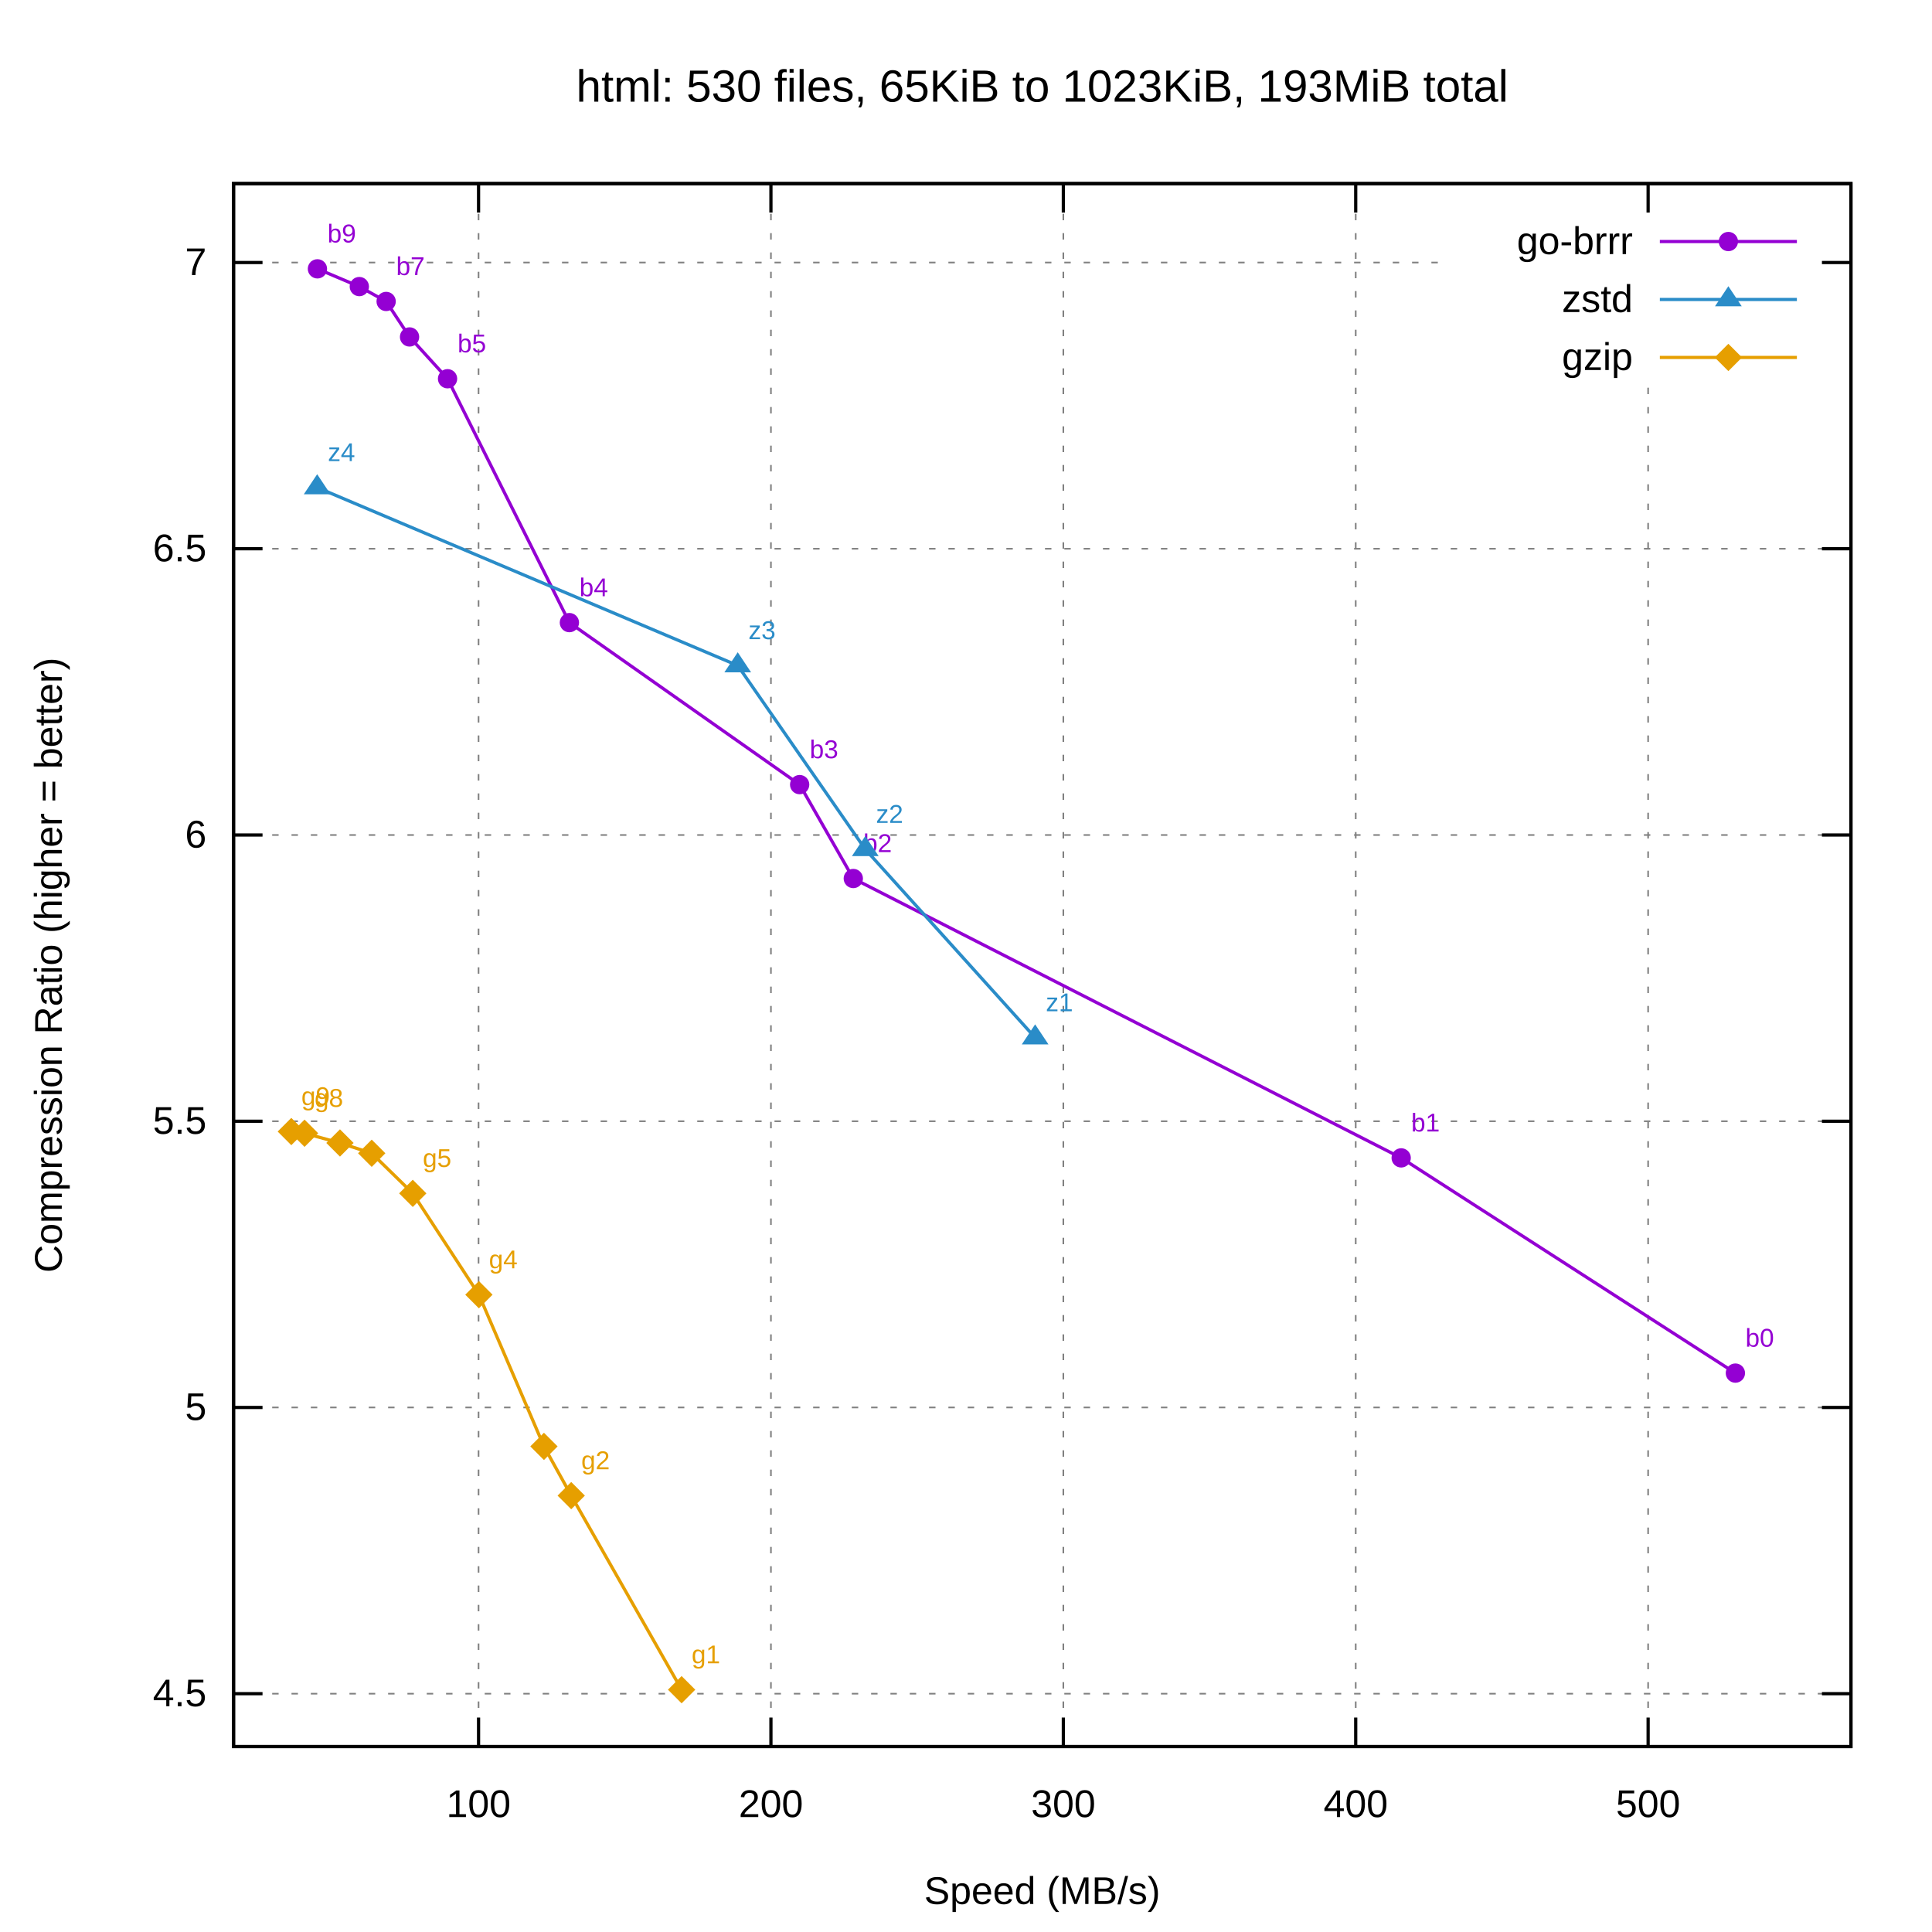
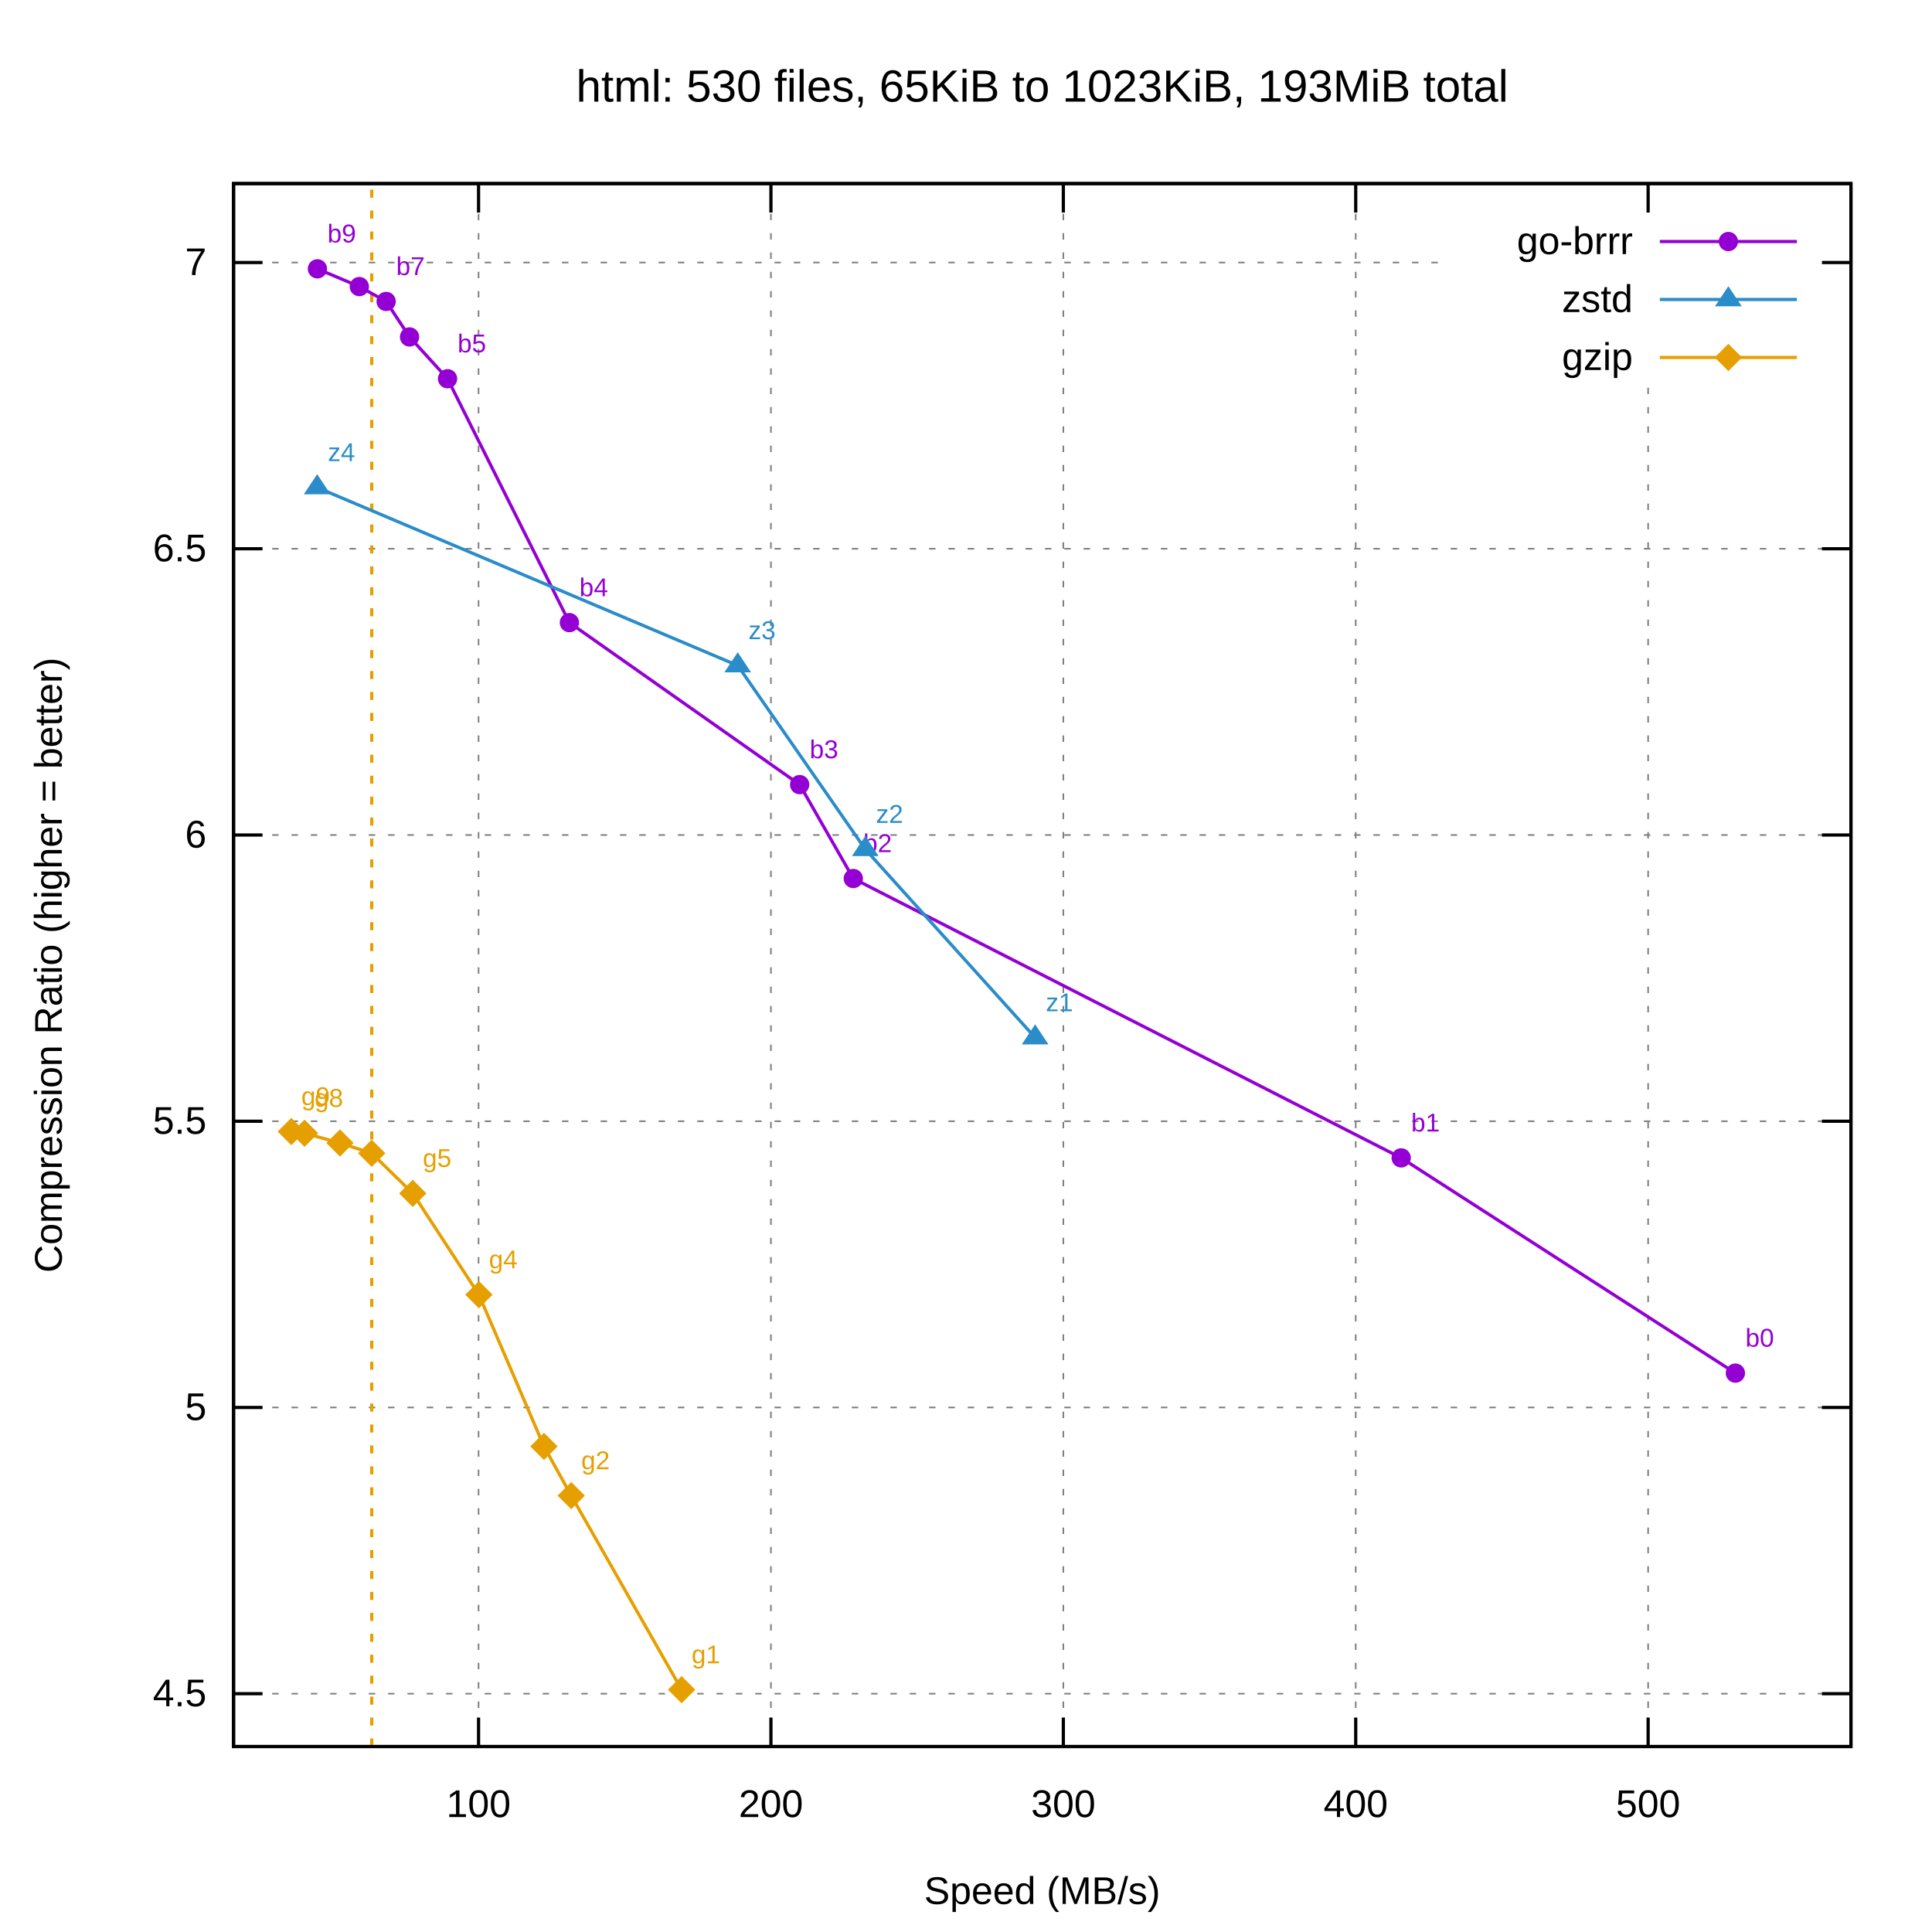
<svg xmlns="http://www.w3.org/2000/svg" xmlns:xlink="http://www.w3.org/1999/xlink" width="600" height="600" viewBox="0 0 600 600">
  <g id="gnuplot_canvas">
    <rect x="0" y="0" width="600" height="600" fill="#ffffff" />
    <defs>
      <circle id="gpDot" r="0.5" stroke-width="0.5" stroke="currentColor" />
      <path id="gpPt0" stroke-width="0.222" stroke="currentColor" d="M-1,0 h2 M0,-1 v2" />
      <path id="gpPt1" stroke-width="0.222" stroke="currentColor" d="M-1,-1 L1,1 M1,-1 L-1,1" />
      <path id="gpPt2" stroke-width="0.222" stroke="currentColor" d="M-1,0 L1,0 M0,-1 L0,1 M-1,-1 L1,1 M-1,1 L1,-1" />
      <rect id="gpPt3" stroke-width="0.222" stroke="currentColor" x="-1" y="-1" width="2" height="2" />
      <rect id="gpPt4" stroke-width="0.222" stroke="currentColor" fill="currentColor" x="-1" y="-1" width="2" height="2" />
      <circle id="gpPt5" stroke-width="0.222" stroke="currentColor" cx="0" cy="0" r="1" />
      <use xlink:href="#gpPt5" id="gpPt6" fill="currentColor" stroke="none" />
      <path id="gpPt7" stroke-width="0.222" stroke="currentColor" d="M0,-1.33 L-1.33,0.67 L1.33,0.67 z" />
      <use xlink:href="#gpPt7" id="gpPt8" fill="currentColor" stroke="none" />
      <use xlink:href="#gpPt7" id="gpPt9" stroke="currentColor" transform="rotate(180)" />
      <use xlink:href="#gpPt9" id="gpPt10" fill="currentColor" stroke="none" />
      <use xlink:href="#gpPt3" id="gpPt11" stroke="currentColor" transform="rotate(45)" />
      <use xlink:href="#gpPt11" id="gpPt12" fill="currentColor" stroke="none" />
      <path id="gpPt13" stroke-width="0.222" stroke="currentColor" d="M0,1.330 L1.265,0.411 L0.782,-1.067 L-0.782,-1.076 L-1.265,0.411 z" />
      <use xlink:href="#gpPt13" id="gpPt14" fill="currentColor" stroke="none" />
      <filter id="textbox" filterUnits="objectBoundingBox" x="0" y="0" height="1" width="1">
        <feFlood flood-color="#FFFFFF" flood-opacity="1" result="bgnd" />
        <feComposite in="SourceGraphic" in2="bgnd" operator="atop" />
      </filter>
      <filter id="greybox" filterUnits="objectBoundingBox" x="0" y="0" height="1" width="1">
        <feFlood flood-color="lightgrey" flood-opacity="1" result="grey" />
        <feComposite in="SourceGraphic" in2="grey" operator="atop" />
      </filter>
    </defs>
    <g fill="none" color="#FFFFFF" stroke="currentColor" stroke-width="1.00" stroke-linecap="butt" stroke-linejoin="miter">
</g>
    <g fill="none" color="black" stroke="currentColor" stroke-width="1.00" stroke-linecap="butt" stroke-linejoin="miter">
</g>
    <g fill="none" color="black" stroke="black" stroke-width="0.50" stroke-linecap="butt" stroke-linejoin="miter">
</g>
    <g fill="none" color="gray" stroke="currentColor" stroke-width="0.50" stroke-linecap="butt" stroke-linejoin="miter">
      <path stroke="gray" stroke-dasharray="2,4" class="gridline" d="M72.53,525.99 L574.82,525.99  " />
    </g>
    <g fill="none" color="gray" stroke="gray" stroke-width="1.00" stroke-linecap="butt" stroke-linejoin="miter">
</g>
    <g fill="none" color="black" stroke="currentColor" stroke-width="1.00" stroke-linecap="butt" stroke-linejoin="miter">
      <path stroke="black" d="M72.53,525.99 L81.53,525.99 M574.82,525.99 L565.82,525.99  " />
      <g transform="translate(64.14,529.89)" stroke="none" fill="black" font-family="Arial" font-size="12.00" text-anchor="end">
        <text>
          <tspan font-family="Arial"> 4.5</tspan>
        </text>
      </g>
    </g>
    <g fill="none" color="black" stroke="currentColor" stroke-width="1.00" stroke-linecap="butt" stroke-linejoin="miter">
</g>
    <g fill="none" color="black" stroke="black" stroke-width="0.50" stroke-linecap="butt" stroke-linejoin="miter">
</g>
    <g fill="none" color="gray" stroke="currentColor" stroke-width="0.50" stroke-linecap="butt" stroke-linejoin="miter">
      <path stroke="gray" stroke-dasharray="2,4" class="gridline" d="M72.53,437.10 L574.82,437.10  " />
    </g>
    <g fill="none" color="gray" stroke="gray" stroke-width="1.00" stroke-linecap="butt" stroke-linejoin="miter">
</g>
    <g fill="none" color="black" stroke="currentColor" stroke-width="1.00" stroke-linecap="butt" stroke-linejoin="miter">
      <path stroke="black" d="M72.53,437.10 L81.53,437.10 M574.82,437.10 L565.82,437.10  " />
      <g transform="translate(64.14,441.00)" stroke="none" fill="black" font-family="Arial" font-size="12.00" text-anchor="end">
        <text>
          <tspan font-family="Arial"> 5</tspan>
        </text>
      </g>
    </g>
    <g fill="none" color="black" stroke="currentColor" stroke-width="1.00" stroke-linecap="butt" stroke-linejoin="miter">
</g>
    <g fill="none" color="black" stroke="black" stroke-width="0.50" stroke-linecap="butt" stroke-linejoin="miter">
</g>
    <g fill="none" color="gray" stroke="currentColor" stroke-width="0.50" stroke-linecap="butt" stroke-linejoin="miter">
      <path stroke="gray" stroke-dasharray="2,4" class="gridline" d="M72.53,348.21 L574.82,348.21  " />
    </g>
    <g fill="none" color="gray" stroke="gray" stroke-width="1.00" stroke-linecap="butt" stroke-linejoin="miter">
</g>
    <g fill="none" color="black" stroke="currentColor" stroke-width="1.00" stroke-linecap="butt" stroke-linejoin="miter">
      <path stroke="black" d="M72.53,348.21 L81.53,348.21 M574.82,348.21 L565.82,348.21  " />
      <g transform="translate(64.14,352.11)" stroke="none" fill="black" font-family="Arial" font-size="12.00" text-anchor="end">
        <text>
          <tspan font-family="Arial"> 5.5</tspan>
        </text>
      </g>
    </g>
    <g fill="none" color="black" stroke="currentColor" stroke-width="1.00" stroke-linecap="butt" stroke-linejoin="miter">
</g>
    <g fill="none" color="black" stroke="black" stroke-width="0.50" stroke-linecap="butt" stroke-linejoin="miter">
</g>
    <g fill="none" color="gray" stroke="currentColor" stroke-width="0.50" stroke-linecap="butt" stroke-linejoin="miter">
      <path stroke="gray" stroke-dasharray="2,4" class="gridline" d="M72.53,259.32 L574.82,259.32  " />
    </g>
    <g fill="none" color="gray" stroke="gray" stroke-width="1.00" stroke-linecap="butt" stroke-linejoin="miter">
</g>
    <g fill="none" color="black" stroke="currentColor" stroke-width="1.00" stroke-linecap="butt" stroke-linejoin="miter">
      <path stroke="black" d="M72.53,259.32 L81.53,259.32 M574.82,259.32 L565.82,259.32  " />
      <g transform="translate(64.14,263.22)" stroke="none" fill="black" font-family="Arial" font-size="12.00" text-anchor="end">
        <text>
          <tspan font-family="Arial"> 6</tspan>
        </text>
      </g>
    </g>
    <g fill="none" color="black" stroke="currentColor" stroke-width="1.00" stroke-linecap="butt" stroke-linejoin="miter">
</g>
    <g fill="none" color="black" stroke="black" stroke-width="0.50" stroke-linecap="butt" stroke-linejoin="miter">
</g>
    <g fill="none" color="gray" stroke="currentColor" stroke-width="0.50" stroke-linecap="butt" stroke-linejoin="miter">
      <path stroke="gray" stroke-dasharray="2,4" class="gridline" d="M72.53,170.42 L574.82,170.42  " />
    </g>
    <g fill="none" color="gray" stroke="gray" stroke-width="1.00" stroke-linecap="butt" stroke-linejoin="miter">
</g>
    <g fill="none" color="black" stroke="currentColor" stroke-width="1.00" stroke-linecap="butt" stroke-linejoin="miter">
      <path stroke="black" d="M72.53,170.42 L81.53,170.42 M574.82,170.42 L565.82,170.42  " />
      <g transform="translate(64.14,174.32)" stroke="none" fill="black" font-family="Arial" font-size="12.00" text-anchor="end">
        <text>
          <tspan font-family="Arial"> 6.5</tspan>
        </text>
      </g>
    </g>
    <g fill="none" color="black" stroke="currentColor" stroke-width="1.00" stroke-linecap="butt" stroke-linejoin="miter">
</g>
    <g fill="none" color="black" stroke="black" stroke-width="0.50" stroke-linecap="butt" stroke-linejoin="miter">
</g>
    <g fill="none" color="gray" stroke="currentColor" stroke-width="0.50" stroke-linecap="butt" stroke-linejoin="miter">
      <path stroke="gray" stroke-dasharray="2,4" class="gridline" d="M72.53,81.53 L448.36,81.53 M566.43,81.53 L574.82,81.53  " />
    </g>
    <g fill="none" color="gray" stroke="gray" stroke-width="1.00" stroke-linecap="butt" stroke-linejoin="miter">
</g>
    <g fill="none" color="black" stroke="currentColor" stroke-width="1.00" stroke-linecap="butt" stroke-linejoin="miter">
      <path stroke="black" d="M72.53,81.53 L81.53,81.53 M574.82,81.53 L565.82,81.53  " />
      <g transform="translate(64.14,85.43)" stroke="none" fill="black" font-family="Arial" font-size="12.00" text-anchor="end">
        <text>
          <tspan font-family="Arial"> 7</tspan>
        </text>
      </g>
    </g>
    <g fill="none" color="black" stroke="currentColor" stroke-width="1.00" stroke-linecap="butt" stroke-linejoin="miter">
</g>
    <g fill="none" color="black" stroke="black" stroke-width="0.50" stroke-linecap="butt" stroke-linejoin="miter">
</g>
    <g fill="none" color="gray" stroke="currentColor" stroke-width="0.50" stroke-linecap="butt" stroke-linejoin="miter">
      <path stroke="gray" stroke-dasharray="2,4" class="gridline" d="M148.62,542.40 L148.62,57.01  " />
    </g>
    <g fill="none" color="gray" stroke="gray" stroke-width="1.00" stroke-linecap="butt" stroke-linejoin="miter">
</g>
    <g fill="none" color="black" stroke="currentColor" stroke-width="1.00" stroke-linecap="butt" stroke-linejoin="miter">
      <path stroke="black" d="M148.62,542.40 L148.62,533.40 M148.62,57.01 L148.62,66.01  " />
      <g transform="translate(148.62,564.30)" stroke="none" fill="black" font-family="Arial" font-size="12.00" text-anchor="middle">
        <text>
          <tspan font-family="Arial"> 100</tspan>
        </text>
      </g>
    </g>
    <g fill="none" color="black" stroke="currentColor" stroke-width="1.00" stroke-linecap="butt" stroke-linejoin="miter">
</g>
    <g fill="none" color="black" stroke="black" stroke-width="0.50" stroke-linecap="butt" stroke-linejoin="miter">
</g>
    <g fill="none" color="gray" stroke="currentColor" stroke-width="0.50" stroke-linecap="butt" stroke-linejoin="miter">
      <path stroke="gray" stroke-dasharray="2,4" class="gridline" d="M239.42,542.40 L239.42,57.01  " />
    </g>
    <g fill="none" color="gray" stroke="gray" stroke-width="1.00" stroke-linecap="butt" stroke-linejoin="miter">
</g>
    <g fill="none" color="black" stroke="currentColor" stroke-width="1.00" stroke-linecap="butt" stroke-linejoin="miter">
      <path stroke="black" d="M239.42,542.40 L239.42,533.40 M239.42,57.01 L239.42,66.01  " />
      <g transform="translate(239.42,564.30)" stroke="none" fill="black" font-family="Arial" font-size="12.00" text-anchor="middle">
        <text>
          <tspan font-family="Arial"> 200</tspan>
        </text>
      </g>
    </g>
    <g fill="none" color="black" stroke="currentColor" stroke-width="1.00" stroke-linecap="butt" stroke-linejoin="miter">
</g>
    <g fill="none" color="black" stroke="black" stroke-width="0.50" stroke-linecap="butt" stroke-linejoin="miter">
</g>
    <g fill="none" color="gray" stroke="currentColor" stroke-width="0.50" stroke-linecap="butt" stroke-linejoin="miter">
      <path stroke="gray" stroke-dasharray="2,4" class="gridline" d="M330.23,542.40 L330.23,57.01  " />
    </g>
    <g fill="none" color="gray" stroke="gray" stroke-width="1.00" stroke-linecap="butt" stroke-linejoin="miter">
</g>
    <g fill="none" color="black" stroke="currentColor" stroke-width="1.00" stroke-linecap="butt" stroke-linejoin="miter">
      <path stroke="black" d="M330.23,542.40 L330.23,533.40 M330.23,57.01 L330.23,66.01  " />
      <g transform="translate(330.23,564.30)" stroke="none" fill="black" font-family="Arial" font-size="12.00" text-anchor="middle">
        <text>
          <tspan font-family="Arial"> 300</tspan>
        </text>
      </g>
    </g>
    <g fill="none" color="black" stroke="currentColor" stroke-width="1.00" stroke-linecap="butt" stroke-linejoin="miter">
</g>
    <g fill="none" color="black" stroke="black" stroke-width="0.50" stroke-linecap="butt" stroke-linejoin="miter">
</g>
    <g fill="none" color="gray" stroke="currentColor" stroke-width="0.50" stroke-linecap="butt" stroke-linejoin="miter">
      <path stroke="gray" stroke-dasharray="2,4" class="gridline" d="M421.03,542.40 L421.03,57.01  " />
    </g>
    <g fill="none" color="gray" stroke="gray" stroke-width="1.00" stroke-linecap="butt" stroke-linejoin="miter">
</g>
    <g fill="none" color="black" stroke="currentColor" stroke-width="1.00" stroke-linecap="butt" stroke-linejoin="miter">
      <path stroke="black" d="M421.03,542.40 L421.03,533.40 M421.03,57.01 L421.03,66.01  " />
      <g transform="translate(421.03,564.30)" stroke="none" fill="black" font-family="Arial" font-size="12.00" text-anchor="middle">
        <text>
          <tspan font-family="Arial"> 400</tspan>
        </text>
      </g>
    </g>
    <g fill="none" color="black" stroke="currentColor" stroke-width="1.00" stroke-linecap="butt" stroke-linejoin="miter">
</g>
    <g fill="none" color="black" stroke="black" stroke-width="0.50" stroke-linecap="butt" stroke-linejoin="miter">
</g>
    <g fill="none" color="gray" stroke="currentColor" stroke-width="0.50" stroke-linecap="butt" stroke-linejoin="miter">
      <path stroke="gray" stroke-dasharray="2,4" class="gridline" d="M511.84,542.40 L511.84,120.01 M511.84,66.01 L511.84,57.01  " />
    </g>
    <g fill="none" color="gray" stroke="gray" stroke-width="1.00" stroke-linecap="butt" stroke-linejoin="miter">
</g>
    <g fill="none" color="black" stroke="currentColor" stroke-width="1.00" stroke-linecap="butt" stroke-linejoin="miter">
      <path stroke="black" d="M511.84,542.40 L511.84,533.40 M511.84,57.01 L511.84,66.01  " />
      <g transform="translate(511.84,564.30)" stroke="none" fill="black" font-family="Arial" font-size="12.00" text-anchor="middle">
        <text>
          <tspan font-family="Arial"> 500</tspan>
        </text>
      </g>
    </g>
    <g fill="none" color="black" stroke="currentColor" stroke-width="1.00" stroke-linecap="butt" stroke-linejoin="miter">
</g>
    <g fill="none" color="black" stroke="currentColor" stroke-width="1.00" stroke-linecap="butt" stroke-linejoin="miter">
      <path stroke="black" d="M72.53,57.01 L72.53,542.40 L574.82,542.40 L574.82,57.01 L72.53,57.01 Z  " />
    </g>
    <g fill="none" color="black" stroke="currentColor" stroke-width="1.00" stroke-linecap="butt" stroke-linejoin="miter">
+       <path stroke="rgb(230, 159,   0)" stroke-dasharray="2.5,4.0" d="M115.45,542.39 L115.45,57.00  " />
+     </g>
+     <g fill="none" color="black" stroke="currentColor" stroke-width="1.00" stroke-linecap="butt" stroke-linejoin="miter">
</g>
    <g id="gnuplot_plot_1">
      <g fill="none" color="black" stroke="currentColor" stroke-width="1.00" stroke-linecap="butt" stroke-linejoin="miter">
        <g transform="translate(507.09,78.91)" stroke="none" fill="black" font-family="Arial" font-size="12.00" text-anchor="end">
          <text>
            <tspan font-family="Arial">go-brrr</tspan>
          </text>
        </g>
      </g>
      <g fill="none" color="black" stroke="currentColor" stroke-width="1.00" stroke-linecap="butt" stroke-linejoin="miter">
        <path stroke="rgb(148,   0, 211)" d="M515.48,75.01 L558.04,75.01 M538.94,426.43 L435.15,359.59 L265.00,272.83 L248.34,243.67 L176.83,193.36 L138.99,117.62   L127.19,104.64 L119.92,93.62 L111.59,89.00 L98.58,83.49  " />
        <use xlink:href="#gpPt6" transform="translate(538.94,426.43) scale(2.70)" color="rgb(148,   0, 211)" />
        <use xlink:href="#gpPt6" transform="translate(435.15,359.59) scale(2.70)" color="rgb(148,   0, 211)" />
        <use xlink:href="#gpPt6" transform="translate(265.00,272.83) scale(2.70)" color="rgb(148,   0, 211)" />
        <use xlink:href="#gpPt6" transform="translate(248.34,243.67) scale(2.70)" color="rgb(148,   0, 211)" />
        <use xlink:href="#gpPt6" transform="translate(176.83,193.36) scale(2.70)" color="rgb(148,   0, 211)" />
        <use xlink:href="#gpPt6" transform="translate(138.99,117.62) scale(2.70)" color="rgb(148,   0, 211)" />
        <use xlink:href="#gpPt6" transform="translate(127.19,104.64) scale(2.70)" color="rgb(148,   0, 211)" />
        <use xlink:href="#gpPt6" transform="translate(119.92,93.62) scale(2.70)" color="rgb(148,   0, 211)" />
        <use xlink:href="#gpPt6" transform="translate(111.59,89.00) scale(2.70)" color="rgb(148,   0, 211)" />
        <use xlink:href="#gpPt6" transform="translate(98.58,83.49) scale(2.70)" color="rgb(148,   0, 211)" />
        <use xlink:href="#gpPt6" transform="translate(536.76,75.01) scale(2.70)" color="rgb(148,   0, 211)" />
      </g>
    </g>
    <g id="gnuplot_plot_2" fill="none">
      <g fill="none" color="black" stroke="currentColor" stroke-width="1.00" stroke-linecap="butt" stroke-linejoin="miter">
        <g transform="translate(546.49,418.23)" stroke="none" fill="rgb(148,0,211)" font-family="Arial" font-size="8.00" text-anchor="middle">
          <text>
            <tspan font-family="Arial">b0</tspan>
          </text>
        </g>
        <g transform="translate(442.70,351.39)" stroke="none" fill="rgb(148,0,211)" font-family="Arial" font-size="8.00" text-anchor="middle">
          <text>
            <tspan font-family="Arial">b1</tspan>
          </text>
        </g>
        <g transform="translate(272.55,264.63)" stroke="none" fill="rgb(148,0,211)" font-family="Arial" font-size="8.00" text-anchor="middle">
          <text>
            <tspan font-family="Arial">b2</tspan>
          </text>
        </g>
        <g transform="translate(255.89,235.47)" stroke="none" fill="rgb(148,0,211)" font-family="Arial" font-size="8.00" text-anchor="middle">
          <text>
            <tspan font-family="Arial">b3</tspan>
          </text>
        </g>
        <g transform="translate(184.38,185.16)" stroke="none" fill="rgb(148,0,211)" font-family="Arial" font-size="8.00" text-anchor="middle">
          <text>
            <tspan font-family="Arial">b4</tspan>
          </text>
        </g>
        <g transform="translate(146.54,109.42)" stroke="none" fill="rgb(148,0,211)" font-family="Arial" font-size="8.00" text-anchor="middle">
          <text>
            <tspan font-family="Arial">b5</tspan>
          </text>
        </g>
        <g transform="translate(134.74,96.44)" stroke="none" fill="rgb(148,0,211)" font-family="Arial" font-size="8.00" text-anchor="middle">
          <text />
        </g>
        <g transform="translate(127.47,85.42)" stroke="none" fill="rgb(148,0,211)" font-family="Arial" font-size="8.00" text-anchor="middle">
          <text>
            <tspan font-family="Arial">b7</tspan>
          </text>
        </g>
        <g transform="translate(119.14,80.80)" stroke="none" fill="rgb(148,0,211)" font-family="Arial" font-size="8.00" text-anchor="middle">
          <text />
        </g>
        <g transform="translate(106.13,75.29)" stroke="none" fill="rgb(148,0,211)" font-family="Arial" font-size="8.00" text-anchor="middle">
          <text>
            <tspan font-family="Arial">b9</tspan>
          </text>
        </g>
      </g>
    </g>
    <g id="gnuplot_plot_3" fill="none">
      <g fill="none" color="black" stroke="currentColor" stroke-width="1.00" stroke-linecap="butt" stroke-linejoin="miter">
</g>
      <g fill="none" color="black" stroke="currentColor" stroke-width="1.00" stroke-linecap="butt" stroke-linejoin="miter">
        <g>
          <use xlink:href="#gpPt6" transform="translate(538.94,426.43) scale(6.75)" color="rgb(  0,   0,   0)" opacity="0.00" />
        </g>
      </g>
      <g fill="none" color="black" stroke="currentColor" stroke-width="1.00" stroke-linecap="butt" stroke-linejoin="miter">
</g>
      <g fill="none" color="black" stroke="currentColor" stroke-width="1.00" stroke-linecap="butt" stroke-linejoin="miter">
        <g>
          <use xlink:href="#gpPt6" transform="translate(435.15,359.59) scale(6.75)" color="rgb(  0,   0,   0)" opacity="0.00" />
        </g>
      </g>
      <g fill="none" color="black" stroke="currentColor" stroke-width="1.00" stroke-linecap="butt" stroke-linejoin="miter">
</g>
      <g fill="none" color="black" stroke="currentColor" stroke-width="1.00" stroke-linecap="butt" stroke-linejoin="miter">
        <g>
          <use xlink:href="#gpPt6" transform="translate(265.00,272.83) scale(6.75)" color="rgb(  0,   0,   0)" opacity="0.00" />
        </g>
      </g>
      <g fill="none" color="black" stroke="currentColor" stroke-width="1.00" stroke-linecap="butt" stroke-linejoin="miter">
</g>
      <g fill="none" color="black" stroke="currentColor" stroke-width="1.00" stroke-linecap="butt" stroke-linejoin="miter">
        <g>
          <use xlink:href="#gpPt6" transform="translate(248.34,243.67) scale(6.75)" color="rgb(  0,   0,   0)" opacity="0.00" />
        </g>
      </g>
      <g fill="none" color="black" stroke="currentColor" stroke-width="1.00" stroke-linecap="butt" stroke-linejoin="miter">
</g>
      <g fill="none" color="black" stroke="currentColor" stroke-width="1.00" stroke-linecap="butt" stroke-linejoin="miter">
        <g>
          <use xlink:href="#gpPt6" transform="translate(176.83,193.36) scale(6.75)" color="rgb(  0,   0,   0)" opacity="0.00" />
        </g>
      </g>
      <g fill="none" color="black" stroke="currentColor" stroke-width="1.00" stroke-linecap="butt" stroke-linejoin="miter">
</g>
      <g fill="none" color="black" stroke="currentColor" stroke-width="1.00" stroke-linecap="butt" stroke-linejoin="miter">
        <g>
          <use xlink:href="#gpPt6" transform="translate(138.99,117.62) scale(6.75)" color="rgb(  0,   0,   0)" opacity="0.00" />
        </g>
      </g>
      <g fill="none" color="black" stroke="currentColor" stroke-width="1.00" stroke-linecap="butt" stroke-linejoin="miter">
</g>
      <g fill="none" color="black" stroke="currentColor" stroke-width="1.00" stroke-linecap="butt" stroke-linejoin="miter">
        <g>
          <use xlink:href="#gpPt6" transform="translate(127.19,104.64) scale(6.75)" color="rgb(  0,   0,   0)" opacity="0.00" />
        </g>
      </g>
      <g fill="none" color="black" stroke="currentColor" stroke-width="1.00" stroke-linecap="butt" stroke-linejoin="miter">
</g>
      <g fill="none" color="black" stroke="currentColor" stroke-width="1.00" stroke-linecap="butt" stroke-linejoin="miter">
        <g>
          <use xlink:href="#gpPt6" transform="translate(119.92,93.62) scale(6.75)" color="rgb(  0,   0,   0)" opacity="0.00" />
        </g>
      </g>
      <g fill="none" color="black" stroke="currentColor" stroke-width="1.00" stroke-linecap="butt" stroke-linejoin="miter">
</g>
      <g fill="none" color="black" stroke="currentColor" stroke-width="1.00" stroke-linecap="butt" stroke-linejoin="miter">
        <g>
          <use xlink:href="#gpPt6" transform="translate(111.59,89.00) scale(6.75)" color="rgb(  0,   0,   0)" opacity="0.00" />
        </g>
      </g>
      <g fill="none" color="black" stroke="currentColor" stroke-width="1.00" stroke-linecap="butt" stroke-linejoin="miter">
</g>
      <g fill="none" color="black" stroke="currentColor" stroke-width="1.00" stroke-linecap="butt" stroke-linejoin="miter">
        <g>
          <use xlink:href="#gpPt6" transform="translate(98.58,83.49) scale(6.75)" color="rgb(  0,   0,   0)" opacity="0.00" />
        </g>
      </g>
      <g fill="none" color="black" stroke="currentColor" stroke-width="1.00" stroke-linecap="butt" stroke-linejoin="miter">
</g>
    </g>
    <g id="gnuplot_plot_4">
      <g fill="none" color="black" stroke="currentColor" stroke-width="1.00" stroke-linecap="butt" stroke-linejoin="miter">
        <g transform="translate(507.09,96.91)" stroke="none" fill="black" font-family="Arial" font-size="12.00" text-anchor="end">
          <text>
            <tspan font-family="Arial">zstd</tspan>
          </text>
        </g>
      </g>
      <g fill="none" color="black" stroke="currentColor" stroke-width="1.00" stroke-linecap="butt" stroke-linejoin="miter">
        <path stroke="rgb( 42, 140, 200)" d="M515.48,93.01 L558.04,93.01 M321.47,322.25 L268.72,263.76 L229.11,206.69 L98.50,151.40  " />
        <use xlink:href="#gpPt8" transform="translate(321.47,322.25) scale(2.70)" color="rgb( 42, 140, 200)" />
        <use xlink:href="#gpPt8" transform="translate(268.72,263.76) scale(2.70)" color="rgb( 42, 140, 200)" />
        <use xlink:href="#gpPt8" transform="translate(229.11,206.69) scale(2.70)" color="rgb( 42, 140, 200)" />
        <use xlink:href="#gpPt8" transform="translate(98.50,151.40) scale(2.70)" color="rgb( 42, 140, 200)" />
        <use xlink:href="#gpPt8" transform="translate(536.76,93.01) scale(2.70)" color="rgb( 42, 140, 200)" />
      </g>
    </g>
    <g id="gnuplot_plot_5" fill="none">
      <g fill="none" color="black" stroke="currentColor" stroke-width="1.00" stroke-linecap="butt" stroke-linejoin="miter">
        <g transform="translate(329.02,314.05)" stroke="none" fill="rgb(42,140,200)" font-family="Arial" font-size="8.00" text-anchor="middle">
          <text>
            <tspan font-family="Arial">z1</tspan>
          </text>
        </g>
        <g transform="translate(276.27,255.56)" stroke="none" fill="rgb(42,140,200)" font-family="Arial" font-size="8.00" text-anchor="middle">
          <text>
            <tspan font-family="Arial">z2</tspan>
          </text>
        </g>
        <g transform="translate(236.66,198.49)" stroke="none" fill="rgb(42,140,200)" font-family="Arial" font-size="8.00" text-anchor="middle">
          <text>
            <tspan font-family="Arial">z3</tspan>
          </text>
        </g>
        <g transform="translate(106.05,143.20)" stroke="none" fill="rgb(42,140,200)" font-family="Arial" font-size="8.00" text-anchor="middle">
          <text>
            <tspan font-family="Arial">z4</tspan>
          </text>
        </g>
      </g>
    </g>
    <g id="gnuplot_plot_6" fill="none">
      <g fill="none" color="black" stroke="currentColor" stroke-width="1.00" stroke-linecap="butt" stroke-linejoin="miter">
</g>
      <g fill="none" color="black" stroke="currentColor" stroke-width="1.00" stroke-linecap="butt" stroke-linejoin="miter">
        <g>
          <use xlink:href="#gpPt6" transform="translate(321.47,322.25) scale(6.75)" color="rgb(  0,   0,   0)" opacity="0.00" />
        </g>
      </g>
      <g fill="none" color="black" stroke="currentColor" stroke-width="1.00" stroke-linecap="butt" stroke-linejoin="miter">
</g>
      <g fill="none" color="black" stroke="currentColor" stroke-width="1.00" stroke-linecap="butt" stroke-linejoin="miter">
        <g>
          <use xlink:href="#gpPt6" transform="translate(268.72,263.76) scale(6.75)" color="rgb(  0,   0,   0)" opacity="0.00" />
        </g>
      </g>
      <g fill="none" color="black" stroke="currentColor" stroke-width="1.00" stroke-linecap="butt" stroke-linejoin="miter">
</g>
      <g fill="none" color="black" stroke="currentColor" stroke-width="1.00" stroke-linecap="butt" stroke-linejoin="miter">
        <g>
          <use xlink:href="#gpPt6" transform="translate(229.11,206.69) scale(6.75)" color="rgb(  0,   0,   0)" opacity="0.00" />
        </g>
      </g>
      <g fill="none" color="black" stroke="currentColor" stroke-width="1.00" stroke-linecap="butt" stroke-linejoin="miter">
</g>
      <g fill="none" color="black" stroke="currentColor" stroke-width="1.00" stroke-linecap="butt" stroke-linejoin="miter">
        <g>
          <use xlink:href="#gpPt6" transform="translate(98.50,151.40) scale(6.75)" color="rgb(  0,   0,   0)" opacity="0.00" />
        </g>
      </g>
      <g fill="none" color="black" stroke="currentColor" stroke-width="1.00" stroke-linecap="butt" stroke-linejoin="miter">
</g>
    </g>
    <g id="gnuplot_plot_7">
      <g fill="none" color="black" stroke="currentColor" stroke-width="1.00" stroke-linecap="butt" stroke-linejoin="miter">
        <g transform="translate(507.09,114.91)" stroke="none" fill="black" font-family="Arial" font-size="12.00" text-anchor="end">
          <text>
            <tspan font-family="Arial">gzip</tspan>
          </text>
        </g>
      </g>
      <g fill="none" color="black" stroke="currentColor" stroke-width="1.00" stroke-linecap="butt" stroke-linejoin="miter">
        <path stroke="rgb(230, 159,   0)" d="M515.48,111.01 L558.04,111.01 M211.68,524.75 L177.40,464.48 L168.93,449.19 L148.73,402.08 L128.19,370.61 L115.44,358.16   L105.58,354.96 L94.58,351.94 L90.47,351.41  " />
        <use xlink:href="#gpPt12" transform="translate(211.68,524.75) scale(2.70)" color="rgb(230, 159,   0)" />
        <use xlink:href="#gpPt12" transform="translate(177.40,464.48) scale(2.70)" color="rgb(230, 159,   0)" />
        <use xlink:href="#gpPt12" transform="translate(168.93,449.19) scale(2.70)" color="rgb(230, 159,   0)" />
        <use xlink:href="#gpPt12" transform="translate(148.73,402.08) scale(2.70)" color="rgb(230, 159,   0)" />
        <use xlink:href="#gpPt12" transform="translate(128.19,370.61) scale(2.70)" color="rgb(230, 159,   0)" />
        <use xlink:href="#gpPt12" transform="translate(115.44,358.16) scale(2.70)" color="rgb(230, 159,   0)" />
        <use xlink:href="#gpPt12" transform="translate(105.58,354.96) scale(2.70)" color="rgb(230, 159,   0)" />
        <use xlink:href="#gpPt12" transform="translate(94.58,351.94) scale(2.70)" color="rgb(230, 159,   0)" />
        <use xlink:href="#gpPt12" transform="translate(90.47,351.41) scale(2.70)" color="rgb(230, 159,   0)" />
        <use xlink:href="#gpPt12" transform="translate(536.76,111.01) scale(2.70)" color="rgb(230, 159,   0)" />
      </g>
    </g>
    <g id="gnuplot_plot_8" fill="none">
      <g fill="none" color="black" stroke="currentColor" stroke-width="1.00" stroke-linecap="butt" stroke-linejoin="miter">
        <g transform="translate(219.23,516.55)" stroke="none" fill="rgb(230,159,0)" font-family="Arial" font-size="8.00" text-anchor="middle">
          <text>
            <tspan font-family="Arial">g1</tspan>
          </text>
        </g>
        <g transform="translate(184.95,456.28)" stroke="none" fill="rgb(230,159,0)" font-family="Arial" font-size="8.00" text-anchor="middle">
          <text>
            <tspan font-family="Arial">g2</tspan>
          </text>
        </g>
        <g transform="translate(176.48,440.99)" stroke="none" fill="rgb(230,159,0)" font-family="Arial" font-size="8.00" text-anchor="middle">
          <text />
        </g>
        <g transform="translate(156.28,393.88)" stroke="none" fill="rgb(230,159,0)" font-family="Arial" font-size="8.00" text-anchor="middle">
          <text>
            <tspan font-family="Arial">g4</tspan>
          </text>
        </g>
        <g transform="translate(135.74,362.41)" stroke="none" fill="rgb(230,159,0)" font-family="Arial" font-size="8.00" text-anchor="middle">
          <text>
            <tspan font-family="Arial">g5</tspan>
          </text>
        </g>
        <g transform="translate(122.99,349.96)" stroke="none" fill="rgb(230,159,0)" font-family="Arial" font-size="8.00" text-anchor="middle">
          <text />
        </g>
        <g transform="translate(113.13,346.76)" stroke="none" fill="rgb(230,159,0)" font-family="Arial" font-size="8.00" text-anchor="middle">
          <text />
        </g>
        <g transform="translate(102.13,343.74)" stroke="none" fill="rgb(230,159,0)" font-family="Arial" font-size="8.00" text-anchor="middle">
          <text>
            <tspan font-family="Arial">g8</tspan>
          </text>
        </g>
        <g transform="translate(98.02,343.21)" stroke="none" fill="rgb(230,159,0)" font-family="Arial" font-size="8.00" text-anchor="middle">
          <text>
            <tspan font-family="Arial">g9</tspan>
          </text>
        </g>
      </g>
    </g>
    <g id="gnuplot_plot_9" fill="none">
      <g fill="none" color="black" stroke="currentColor" stroke-width="1.00" stroke-linecap="butt" stroke-linejoin="miter">
</g>
      <g fill="none" color="black" stroke="currentColor" stroke-width="1.00" stroke-linecap="butt" stroke-linejoin="miter">
        <g>
          <use xlink:href="#gpPt6" transform="translate(211.68,524.75) scale(6.75)" color="rgb(  0,   0,   0)" opacity="0.00" />
        </g>
      </g>
      <g fill="none" color="black" stroke="currentColor" stroke-width="1.00" stroke-linecap="butt" stroke-linejoin="miter">
</g>
      <g fill="none" color="black" stroke="currentColor" stroke-width="1.00" stroke-linecap="butt" stroke-linejoin="miter">
        <g>
          <use xlink:href="#gpPt6" transform="translate(177.40,464.48) scale(6.75)" color="rgb(  0,   0,   0)" opacity="0.00" />
        </g>
      </g>
      <g fill="none" color="black" stroke="currentColor" stroke-width="1.00" stroke-linecap="butt" stroke-linejoin="miter">
</g>
      <g fill="none" color="black" stroke="currentColor" stroke-width="1.00" stroke-linecap="butt" stroke-linejoin="miter">
        <g>
          <use xlink:href="#gpPt6" transform="translate(168.93,449.19) scale(6.75)" color="rgb(  0,   0,   0)" opacity="0.00" />
        </g>
      </g>
      <g fill="none" color="black" stroke="currentColor" stroke-width="1.00" stroke-linecap="butt" stroke-linejoin="miter">
</g>
      <g fill="none" color="black" stroke="currentColor" stroke-width="1.00" stroke-linecap="butt" stroke-linejoin="miter">
        <g>
          <use xlink:href="#gpPt6" transform="translate(148.73,402.08) scale(6.75)" color="rgb(  0,   0,   0)" opacity="0.00" />
        </g>
      </g>
      <g fill="none" color="black" stroke="currentColor" stroke-width="1.00" stroke-linecap="butt" stroke-linejoin="miter">
</g>
      <g fill="none" color="black" stroke="currentColor" stroke-width="1.00" stroke-linecap="butt" stroke-linejoin="miter">
        <g>
          <use xlink:href="#gpPt6" transform="translate(128.19,370.61) scale(6.75)" color="rgb(  0,   0,   0)" opacity="0.00" />
        </g>
      </g>
      <g fill="none" color="black" stroke="currentColor" stroke-width="1.00" stroke-linecap="butt" stroke-linejoin="miter">
</g>
      <g fill="none" color="black" stroke="currentColor" stroke-width="1.00" stroke-linecap="butt" stroke-linejoin="miter">
        <g>
          <use xlink:href="#gpPt6" transform="translate(115.44,358.16) scale(6.75)" color="rgb(  0,   0,   0)" opacity="0.00" />
        </g>
      </g>
      <g fill="none" color="black" stroke="currentColor" stroke-width="1.00" stroke-linecap="butt" stroke-linejoin="miter">
</g>
      <g fill="none" color="black" stroke="currentColor" stroke-width="1.00" stroke-linecap="butt" stroke-linejoin="miter">
        <g>
          <use xlink:href="#gpPt6" transform="translate(105.58,354.96) scale(6.75)" color="rgb(  0,   0,   0)" opacity="0.00" />
        </g>
      </g>
      <g fill="none" color="black" stroke="currentColor" stroke-width="1.00" stroke-linecap="butt" stroke-linejoin="miter">
</g>
      <g fill="none" color="black" stroke="currentColor" stroke-width="1.00" stroke-linecap="butt" stroke-linejoin="miter">
        <g>
          <use xlink:href="#gpPt6" transform="translate(94.58,351.94) scale(6.75)" color="rgb(  0,   0,   0)" opacity="0.00" />
        </g>
      </g>
      <g fill="none" color="black" stroke="currentColor" stroke-width="1.00" stroke-linecap="butt" stroke-linejoin="miter">
</g>
      <g fill="none" color="black" stroke="currentColor" stroke-width="1.00" stroke-linecap="butt" stroke-linejoin="miter">
        <g>
          <use xlink:href="#gpPt6" transform="translate(90.47,351.41) scale(6.75)" color="rgb(  0,   0,   0)" opacity="0.00" />
        </g>
      </g>
      <g fill="none" color="black" stroke="currentColor" stroke-width="1.00" stroke-linecap="butt" stroke-linejoin="miter">
</g>
    </g>
    <g fill="none" color="#FFFFFF" stroke="black" stroke-width="2.00" stroke-linecap="butt" stroke-linejoin="miter">
</g>
    <g fill="none" color="black" stroke="currentColor" stroke-width="2.00" stroke-linecap="butt" stroke-linejoin="miter">
</g>
    <g fill="none" color="black" stroke="black" stroke-width="1.00" stroke-linecap="butt" stroke-linejoin="miter">
</g>
    <g fill="none" color="black" stroke="currentColor" stroke-width="1.00" stroke-linecap="butt" stroke-linejoin="miter">
      <path stroke="black" d="M72.53,57.01 L72.53,542.40 L574.82,542.40 L574.82,57.01 L72.53,57.01 Z  " />
      <g transform="translate(19.18,299.71) rotate(270.00)" stroke="none" fill="black" font-family="Arial" font-size="12.00" text-anchor="middle">
        <text>
          <tspan font-family="Arial">Compression Ratio (higher = better)</tspan>
        </text>
      </g>
    </g>
    <g fill="none" color="black" stroke="currentColor" stroke-width="1.00" stroke-linecap="butt" stroke-linejoin="miter">
      <g transform="translate(323.67,591.30)" stroke="none" fill="black" font-family="Arial" font-size="12.00" text-anchor="middle">
        <text>
          <tspan font-family="Arial">Speed (MB/s)</tspan>
        </text>
      </g>
    </g>
    <g fill="none" color="black" stroke="currentColor" stroke-width="1.00" stroke-linecap="butt" stroke-linejoin="miter">
</g>
    <g fill="none" color="black" stroke="currentColor" stroke-width="1.00" stroke-linecap="butt" stroke-linejoin="miter">
      <g transform="translate(323.67,31.56)" stroke="none" fill="black" font-family="Arial" font-size="14.00" text-anchor="middle">
        <text>html: 530 files, 65KiB to 1023KiB, 193MiB total</text>
      </g>
    </g>
    <g fill="none" color="black" stroke="currentColor" stroke-width="1.00" stroke-linecap="butt" stroke-linejoin="miter">
</g>
  </g>
</svg>
